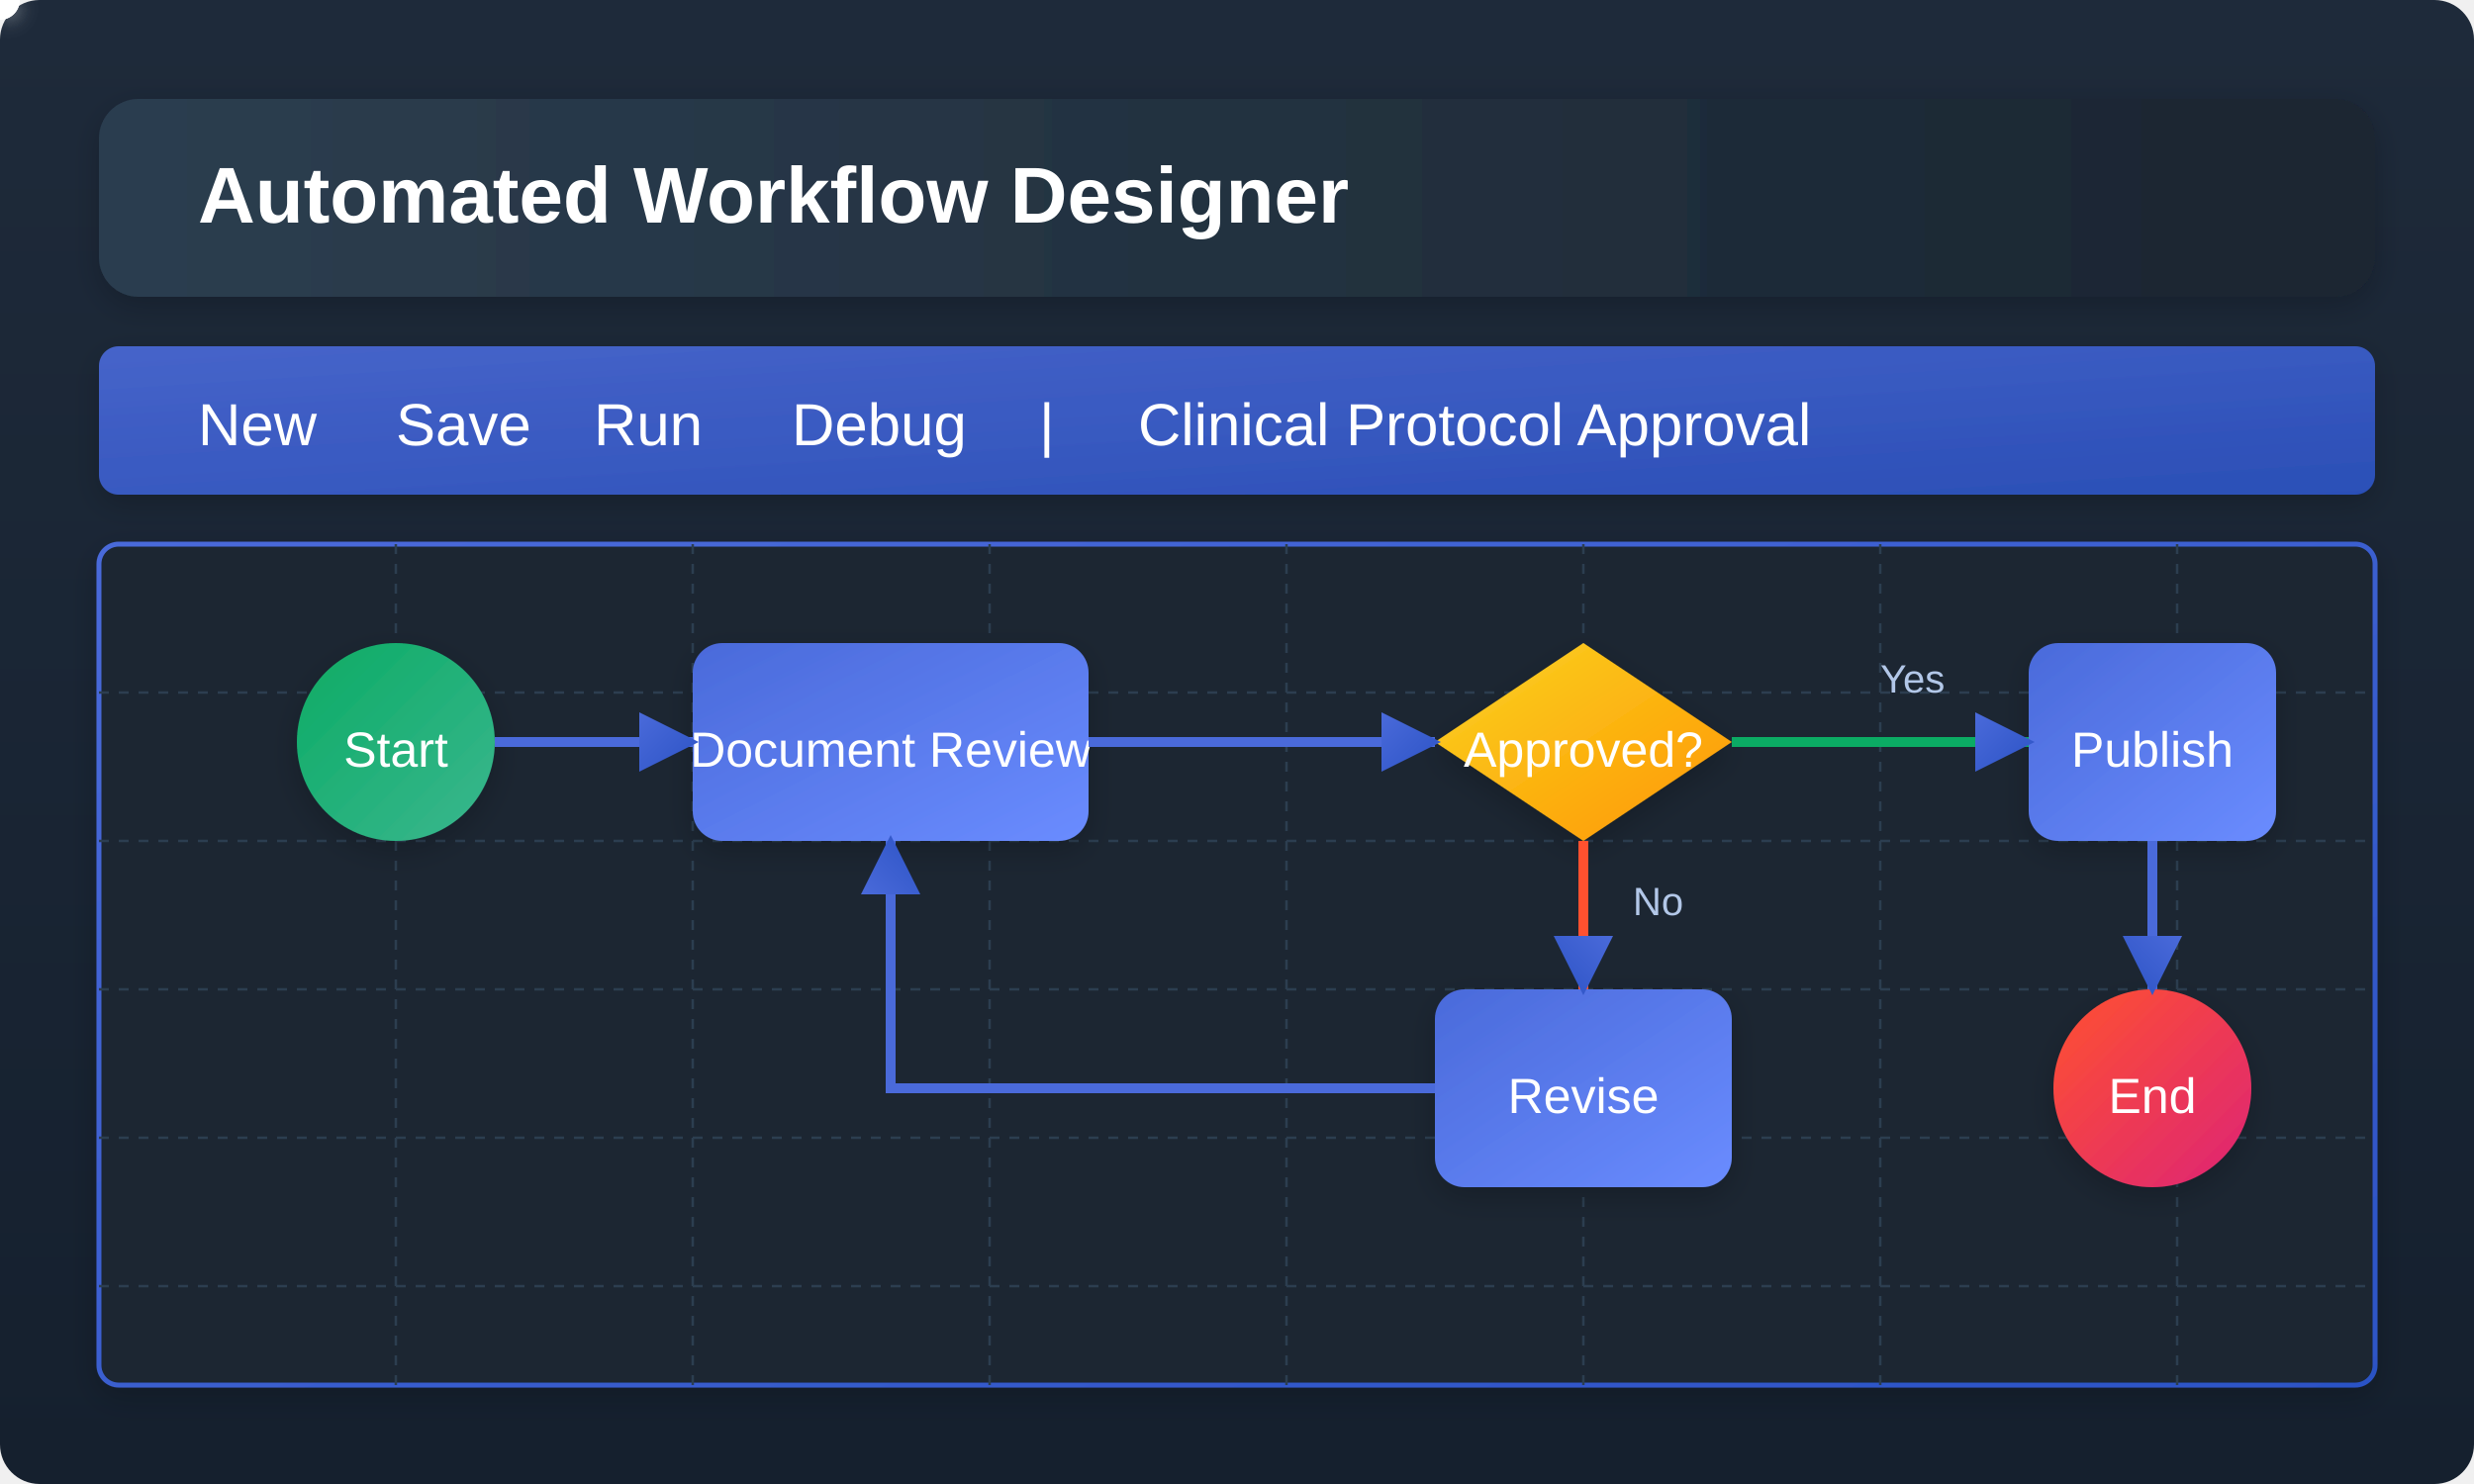
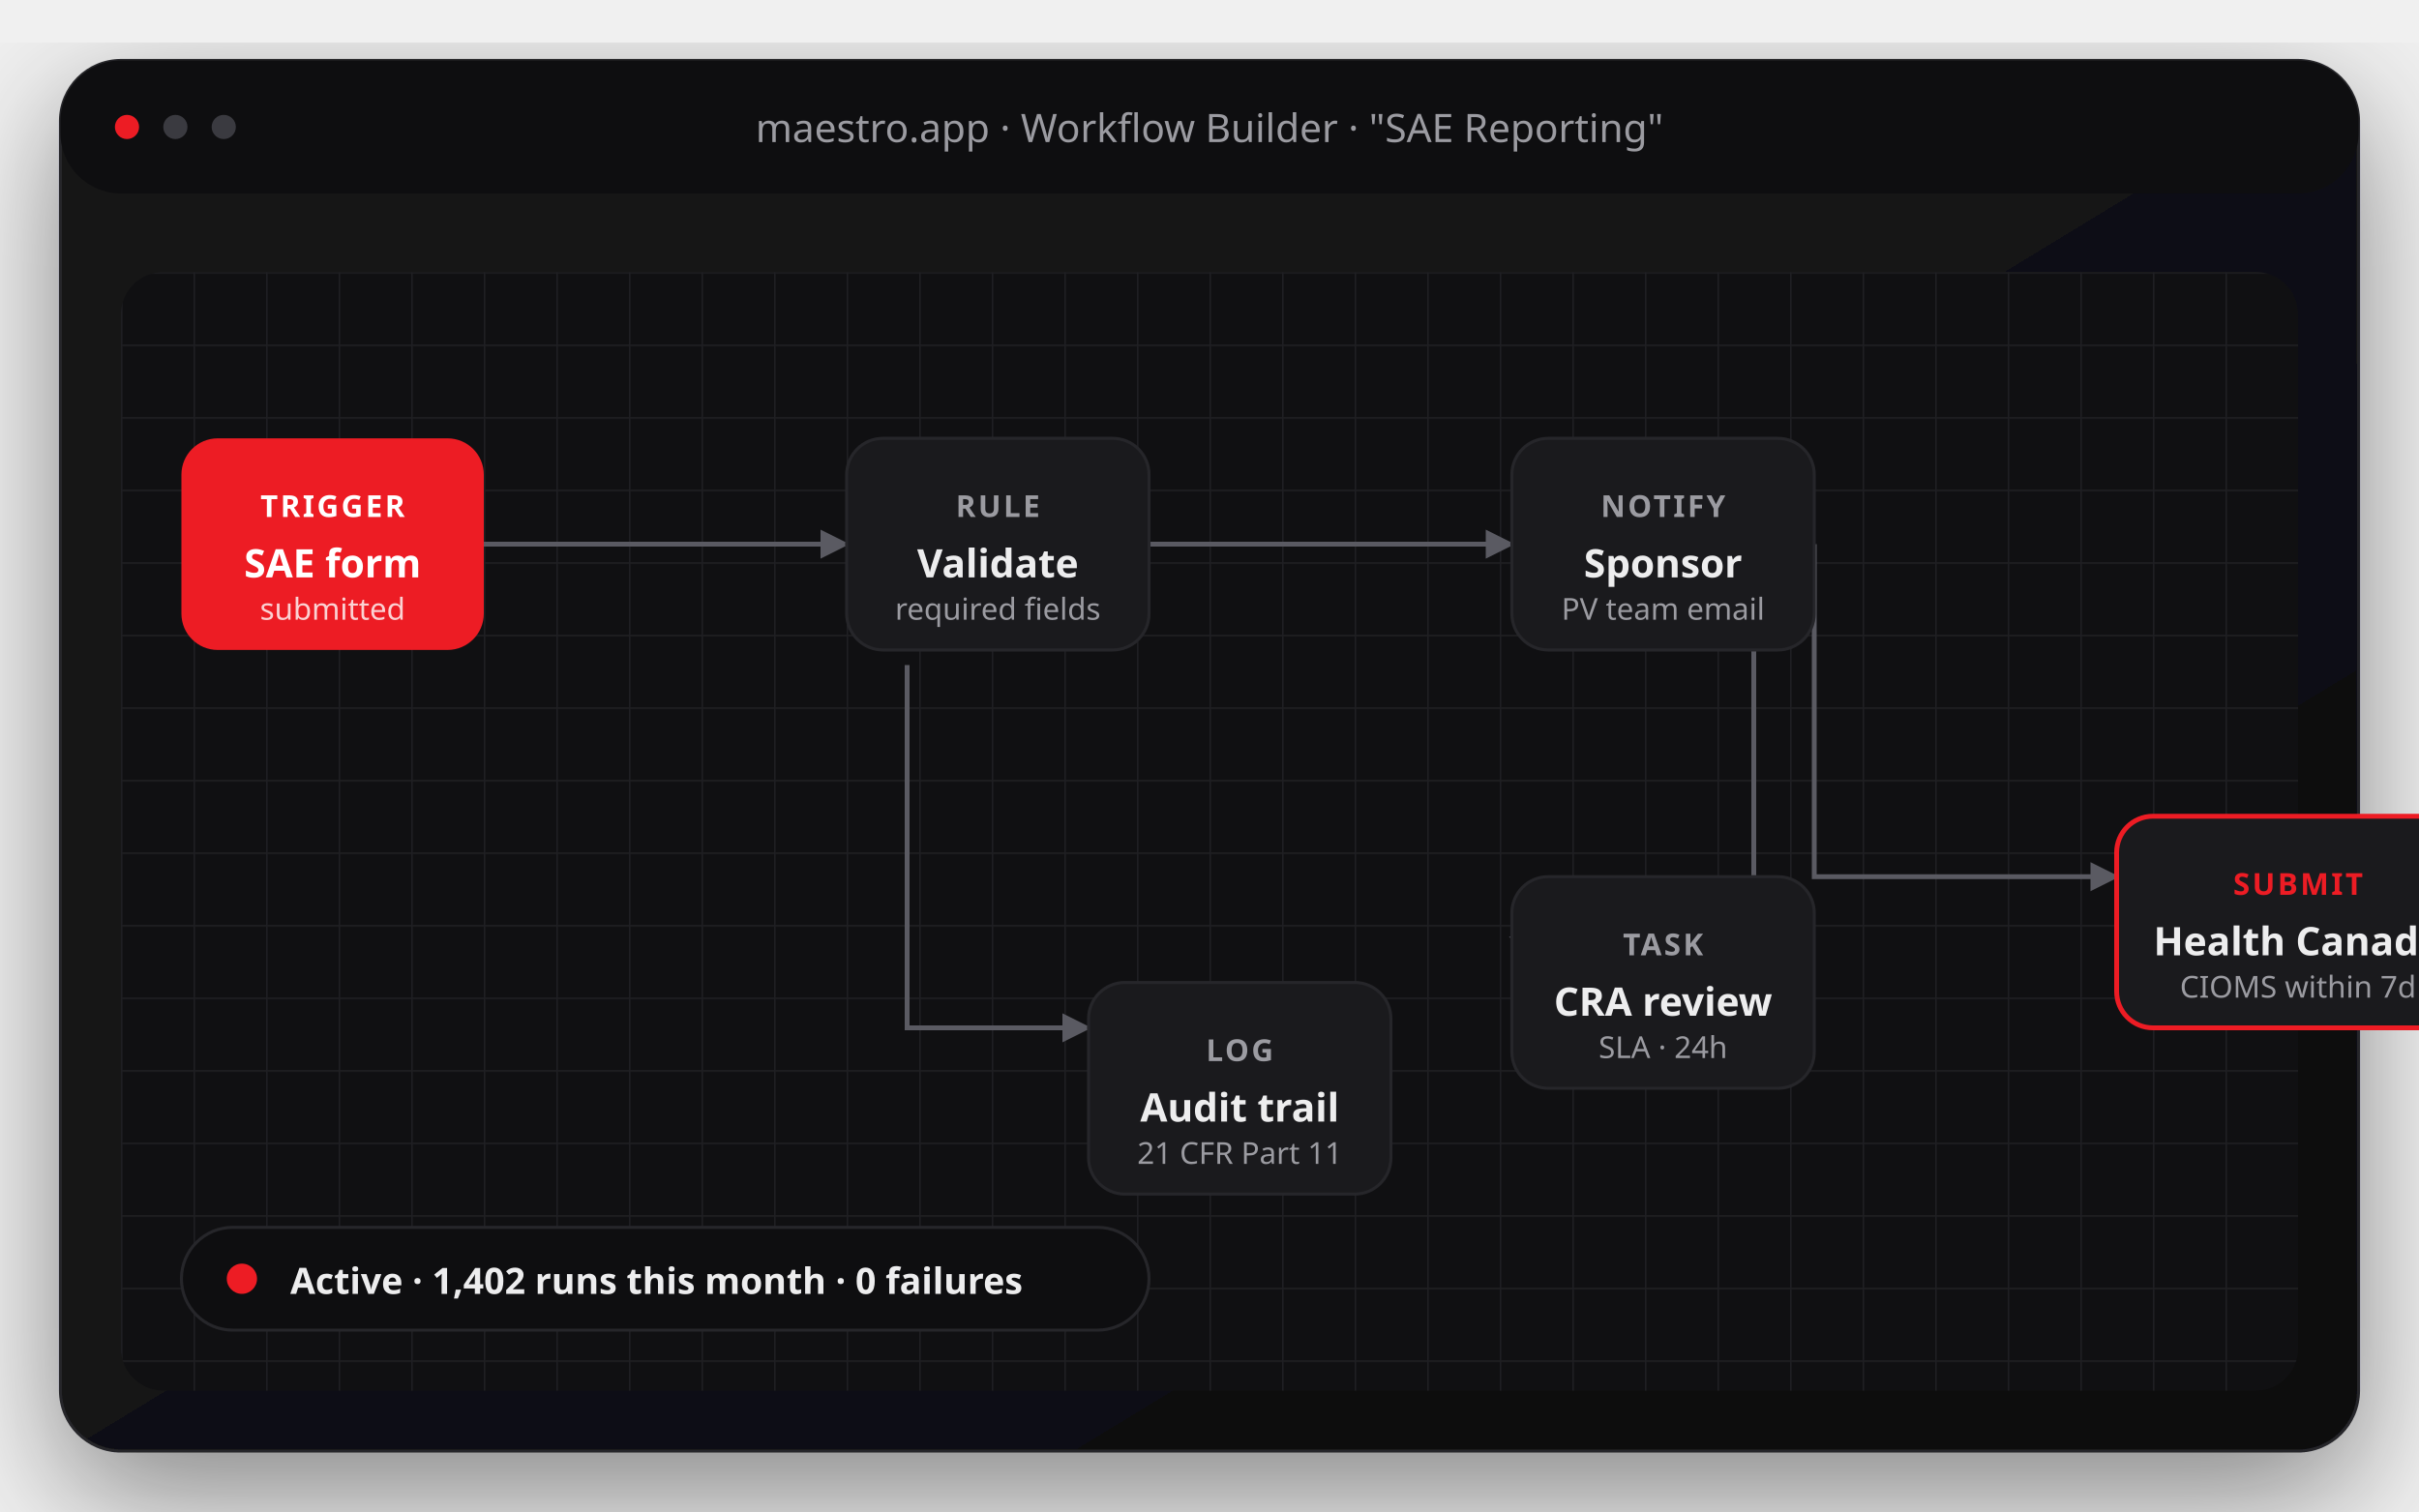
- <svg xmlns="http://www.w3.org/2000/svg" width="500" height="300" viewBox="0 0 500 300">
+ <svg xmlns="http://www.w3.org/2000/svg" viewBox="0 0 800 500" role="img" aria-label="Visual workflow builder mockup">
  <defs>
-     <linearGradient id="headerGradient" x1="0%" y1="0%" x2="100%" y2="0%">
-       <stop offset="0%" stop-color="#2C3E50" />
-       <stop offset="100%" stop-color="#1A2530" />
+     <linearGradient id="wf-bg" x1="0" y1="0" x2="1" y2="1">
+       <stop offset="0%" stop-color="#161618" />
+       <stop offset="100%" stop-color="#0d0d0f" />
    </linearGradient>
-     <linearGradient id="accentGradient" x1="0%" y1="0%" x2="100%" y2="100%">
-       <stop offset="0%" stop-color="#4A6ADA" />
-       <stop offset="100%" stop-color="#2C53C5" />
-     </linearGradient>
-     <linearGradient id="moduleGradient" x1="0%" y1="0%" x2="100%" y2="100%">
-       <stop offset="0%" stop-color="#8E54E9" />
-       <stop offset="100%" stop-color="#4A6ADA" />
-     </linearGradient>
-     <linearGradient id="nodeStartGradient" x1="0%" y1="0%" x2="100%" y2="100%">
-       <stop offset="0%" stop-color="#0BAB64" />
-       <stop offset="100%" stop-color="#3BB78F" />
-     </linearGradient>
-     <linearGradient id="nodeProcessGradient" x1="0%" y1="0%" x2="100%" y2="100%">
-       <stop offset="0%" stop-color="#4A6ADA" />
-       <stop offset="100%" stop-color="#6A8CFF" />
-     </linearGradient>
-     <linearGradient id="nodeDecisionGradient" x1="0%" y1="0%" x2="100%" y2="100%">
-       <stop offset="0%" stop-color="#F9D423" />
-       <stop offset="100%" stop-color="#FF9500" />
-     </linearGradient>
-     <linearGradient id="nodeEndGradient" x1="0%" y1="0%" x2="100%" y2="100%">
-       <stop offset="0%" stop-color="#FF512F" />
-       <stop offset="100%" stop-color="#DD2476" />
-     </linearGradient>
-     <linearGradient id="bgGradient" x1="0%" y1="0%" x2="0%" y2="100%">
-       <stop offset="0%" stop-color="#1E2A3A" />
-       <stop offset="100%" stop-color="#15202E" />
-     </linearGradient>
-     <filter id="softShadow" x="-50%" y="-50%" width="200%" height="200%">
-       <feGaussianBlur in="SourceAlpha" stdDeviation="3" />
-       <feOffset dx="0" dy="2" result="offsetblur" />
-       <feComponentTransfer>
-         <feFuncA type="linear" slope="0.2" />
-       </feComponentTransfer>
-       <feMerge>
-         <feMergeNode />
-         <feMergeNode in="SourceGraphic" />
-       </feMerge>
+     <pattern id="wf-grid" width="24" height="24" patternUnits="userSpaceOnUse">
+       <path d="M24 0H0V24" fill="none" stroke="#1f1f23" stroke-width="1" />
+     </pattern>
+     <filter id="wf-shadow" x="-10%" y="-10%" width="120%" height="120%">
+       <feDropShadow dx="0" dy="14" stdDeviation="22" flood-color="#000" flood-opacity="0.45" />
    </filter>
-     <filter id="glow" x="-50%" y="-50%" width="200%" height="200%">
-       <feGaussianBlur in="SourceGraphic" stdDeviation="2" />
-       <feComponentTransfer>
-         <feFuncA type="linear" slope="0.3" />
-       </feComponentTransfer>
-       <feMerge>
-         <feMergeNode />
-         <feMergeNode in="SourceGraphic" />
-       </feMerge>
-     </filter>
-     <marker id="arrow" viewBox="0 0 10 10" refX="9" refY="5" markerWidth="6" markerHeight="6" orient="auto">
-       <path d="M 0 0 L 10 5 L 0 10 z" fill="url(#accentGradient)" />
+     <marker id="wf-arrow" viewBox="0 0 10 10" refX="9" refY="5" markerWidth="6" markerHeight="6" orient="auto">
+       <path d="M0 0 L10 5 L0 10 z" fill="#5a5a62" />
    </marker>
  </defs>
-   <rect x="0" y="0" width="500" height="300" rx="8" fill="url(#bgGradient)" />
-   <rect x="20" y="20" width="460" height="40" rx="8" fill="url(#headerGradient)" filter="url(#softShadow)" />
-   <text x="40" y="45" font-family="Segoe UI, Arial, sans-serif" font-size="16" font-weight="bold" fill="white">Automated Workflow Designer</text>
-   <rect x="20" y="70" width="460" height="30" rx="4" fill="url(#accentGradient)" opacity="0.9" filter="url(#softShadow)" />
-   <text x="40" y="90" font-family="Segoe UI, Arial, sans-serif" font-size="12" fill="white">New</text>
-   <text x="80" y="90" font-family="Segoe UI, Arial, sans-serif" font-size="12" fill="white">Save</text>
-   <text x="120" y="90" font-family="Segoe UI, Arial, sans-serif" font-size="12" fill="white">Run</text>
-   <text x="160" y="90" font-family="Segoe UI, Arial, sans-serif" font-size="12" fill="white">Debug</text>
-   <text x="210" y="90" font-family="Segoe UI, Arial, sans-serif" font-size="12" fill="white">|</text>
-   <text x="230" y="90" font-family="Segoe UI, Arial, sans-serif" font-size="12" fill="white">Clinical Protocol Approval</text>
-   <rect x="20" y="110" width="460" height="170" rx="4" fill="#1A2530" stroke="url(#accentGradient)" stroke-width="1" filter="url(#softShadow)" />
-   <g stroke="#2C3E50" stroke-width="0.5" stroke-dasharray="2,2">
-     <line x1="20" y1="140" x2="480" y2="140" />
-     <line x1="20" y1="170" x2="480" y2="170" />
-     <line x1="20" y1="200" x2="480" y2="200" />
-     <line x1="20" y1="230" x2="480" y2="230" />
-     <line x1="20" y1="260" x2="480" y2="260" />
-     <line x1="80" y1="110" x2="80" y2="280" />
-     <line x1="140" y1="110" x2="140" y2="280" />
-     <line x1="200" y1="110" x2="200" y2="280" />
-     <line x1="260" y1="110" x2="260" y2="280" />
-     <line x1="320" y1="110" x2="320" y2="280" />
-     <line x1="380" y1="110" x2="380" y2="280" />
-     <line x1="440" y1="110" x2="440" y2="280" />
+   <rect x="20" y="20" width="760" height="460" rx="20" fill="url(#wf-bg)" stroke="#26262a" stroke-width="1" filter="url(#wf-shadow)" />
+   <g transform="translate(20,20)">
+     <rect width="760" height="44" rx="20" fill="#0e0e10" />
+     <circle cx="22" cy="22" r="4" fill="#ed1c24" />
+     <circle cx="38" cy="22" r="4" fill="#3a3a40" />
+     <circle cx="54" cy="22" r="4" fill="#3a3a40" />
+     <text x="380" y="27" text-anchor="middle" font-family="'Public Sans', sans-serif" font-size="13" fill="#9b9ba1" font-weight="500">maestro.app · Workflow Builder · "SAE Reporting"</text>
  </g>
-   <circle cx="80" cy="150" r="20" fill="url(#nodeStartGradient)" filter="url(#softShadow)">
-     <animate attributeName="opacity" values="0.8;1;0.8" dur="3s" repeatCount="indefinite" />
-   </circle>
-   <text x="80" y="155" font-family="Segoe UI, Arial, sans-serif" font-size="10" fill="white" text-anchor="middle">Start</text>
-   <rect x="140" y="130" width="80" height="40" rx="6" fill="url(#nodeProcessGradient)" filter="url(#softShadow)" />
-   <text x="180" y="155" font-family="Segoe UI, Arial, sans-serif" font-size="10" fill="white" text-anchor="middle">Document Review</text>
-   <polygon points="320,130 350,150 320,170 290,150" fill="url(#nodeDecisionGradient)" filter="url(#softShadow)" />
-   <text x="320" y="155" font-family="Segoe UI, Arial, sans-serif" font-size="10" fill="white" text-anchor="middle">Approved?</text>
-   <rect x="410" y="130" width="50" height="40" rx="6" fill="url(#nodeProcessGradient)" filter="url(#softShadow)" />
-   <text x="435" y="155" font-family="Segoe UI, Arial, sans-serif" font-size="10" fill="white" text-anchor="middle">Publish</text>
-   <rect x="290" y="200" width="60" height="40" rx="6" fill="url(#nodeProcessGradient)" filter="url(#softShadow)" />
-   <text x="320" y="225" font-family="Segoe UI, Arial, sans-serif" font-size="10" fill="white" text-anchor="middle">Revise</text>
-   <circle cx="435" cy="220" r="20" fill="url(#nodeEndGradient)" filter="url(#softShadow)" />
-   <text x="435" y="225" font-family="Segoe UI, Arial, sans-serif" font-size="10" fill="white" text-anchor="middle">End</text>
-   <path d="M100,150 L140,150" stroke="#4A6ADA" stroke-width="2" marker-end="url(#arrow)" fill="none" />
-   <path d="M220,150 L290,150" stroke="#4A6ADA" stroke-width="2" marker-end="url(#arrow)" fill="none" />
-   <path d="M350,150 L410,150" stroke="#0BAB64" stroke-width="2" marker-end="url(#arrow)" fill="none" />
-   <text x="380" y="140" font-family="Segoe UI, Arial, sans-serif" font-size="8" fill="#B2C7E8">Yes</text>
-   <path d="M320,170 L320,200" stroke="#FF512F" stroke-width="2" marker-end="url(#arrow)" fill="none" />
-   <text x="330" y="185" font-family="Segoe UI, Arial, sans-serif" font-size="8" fill="#B2C7E8">No</text>
-   <path d="M290,220 L180,220 L180,170" stroke="#4A6ADA" stroke-width="2" marker-end="url(#arrow)" fill="none" />
-   <path d="M435,170 L435,200" stroke="#4A6ADA" stroke-width="2" marker-end="url(#arrow)" fill="none" />
-   <circle cx="0" cy="0" r="4" fill="white" filter="url(#glow)">
-     <animateMotion path="M100,150 L140,150 L220,150 L290,150 L350,150 L410,150 L435,150 L435,220" dur="4s" repeatCount="indefinite" rotate="auto" />
-   </circle>
-   <circle cx="0" cy="0" r="4" fill="white" filter="url(#glow)">
-     <animateMotion path="M100,150 L140,150 L220,150 L290,150 L320,170 L320,200 L290,220 L180,220 L180,170" dur="6s" begin="2s" repeatCount="indefinite" rotate="auto" />
-   </circle>
+   <g transform="translate(40,90)">
+     <rect width="720" height="370" rx="14" fill="#101012" />
+     <rect width="720" height="370" rx="14" fill="url(#wf-grid)" />
+     <g fill="none" stroke="#5a5a62" stroke-width="1.6">
+       <path d="M120 90 H 240" marker-end="url(#wf-arrow)" />
+       <path d="M340 90 H 460" marker-end="url(#wf-arrow)" />
+       <path d="M560 90 V 200 H 660" marker-end="url(#wf-arrow)" />
+       <path d="M540 110 V 220 H 460" marker-end="url(#wf-arrow)" />
+       <path d="M260 130 V 250 H 320" marker-end="url(#wf-arrow)" />
+     </g>
+     <g transform="translate(20,55)" font-family="'Public Sans', sans-serif">
+       <rect width="100" height="70" rx="12" fill="#ed1c24" />
+       <text x="50" y="26" text-anchor="middle" font-size="10" font-weight="700" fill="#fff" letter-spacing="0.08em">TRIGGER</text>
+       <text x="50" y="46" text-anchor="middle" font-size="13" font-weight="600" fill="#fff">SAE form</text>
+       <text x="50" y="60" text-anchor="middle" font-size="10" fill="#fff" opacity="0.8">submitted</text>
+     </g>
+     <g transform="translate(240,55)" font-family="'Public Sans', sans-serif">
+       <rect width="100" height="70" rx="12" fill="#1a1a1d" stroke="#26262a" />
+       <text x="50" y="26" text-anchor="middle" font-size="10" font-weight="700" fill="#9b9ba1" letter-spacing="0.08em">RULE</text>
+       <text x="50" y="46" text-anchor="middle" font-size="13" font-weight="600" fill="#ededee">Validate</text>
+       <text x="50" y="60" text-anchor="middle" font-size="10" fill="#9b9ba1">required fields</text>
+     </g>
+     <g transform="translate(460,55)" font-family="'Public Sans', sans-serif">
+       <rect width="100" height="70" rx="12" fill="#1a1a1d" stroke="#26262a" />
+       <text x="50" y="26" text-anchor="middle" font-size="10" font-weight="700" fill="#9b9ba1" letter-spacing="0.08em">NOTIFY</text>
+       <text x="50" y="46" text-anchor="middle" font-size="13" font-weight="600" fill="#ededee">Sponsor</text>
+       <text x="50" y="60" text-anchor="middle" font-size="10" fill="#9b9ba1">PV team email</text>
+     </g>
+     <g transform="translate(660,180)" font-family="'Public Sans', sans-serif">
+       <rect width="120" height="70" rx="12" fill="#1a1a1d" stroke="#ed1c24" stroke-width="1.6" />
+       <text x="60" y="26" text-anchor="middle" font-size="10" font-weight="700" fill="#ed1c24" letter-spacing="0.08em">SUBMIT</text>
+       <text x="60" y="46" text-anchor="middle" font-size="13" font-weight="600" fill="#ededee">Health Canada</text>
+       <text x="60" y="60" text-anchor="middle" font-size="10" fill="#9b9ba1">CIOMS within 7d</text>
+     </g>
+     <g transform="translate(460,200)" font-family="'Public Sans', sans-serif">
+       <rect width="100" height="70" rx="12" fill="#1a1a1d" stroke="#26262a" />
+       <text x="50" y="26" text-anchor="middle" font-size="10" font-weight="700" fill="#9b9ba1" letter-spacing="0.08em">TASK</text>
+       <text x="50" y="46" text-anchor="middle" font-size="13" font-weight="600" fill="#ededee">CRA review</text>
+       <text x="50" y="60" text-anchor="middle" font-size="10" fill="#9b9ba1">SLA · 24h</text>
+     </g>
+     <g transform="translate(320,235)" font-family="'Public Sans', sans-serif">
+       <rect width="100" height="70" rx="12" fill="#1a1a1d" stroke="#26262a" />
+       <text x="50" y="26" text-anchor="middle" font-size="10" font-weight="700" fill="#9b9ba1" letter-spacing="0.08em">LOG</text>
+       <text x="50" y="46" text-anchor="middle" font-size="13" font-weight="600" fill="#ededee">Audit trail</text>
+       <text x="50" y="60" text-anchor="middle" font-size="10" fill="#9b9ba1">21 CFR Part 11</text>
+     </g>
+     <g transform="translate(20,316)" font-family="'Public Sans', sans-serif">
+       <rect width="320" height="34" rx="17" fill="#0e0e10" stroke="#26262a" />
+       <circle cx="20" cy="17" r="5" fill="#ed1c24" />
+       <text x="36" y="22" font-size="12" fill="#ededee" font-weight="600">Active · 1,402 runs this month · 0 failures</text>
+     </g>
+   </g>
</svg>
